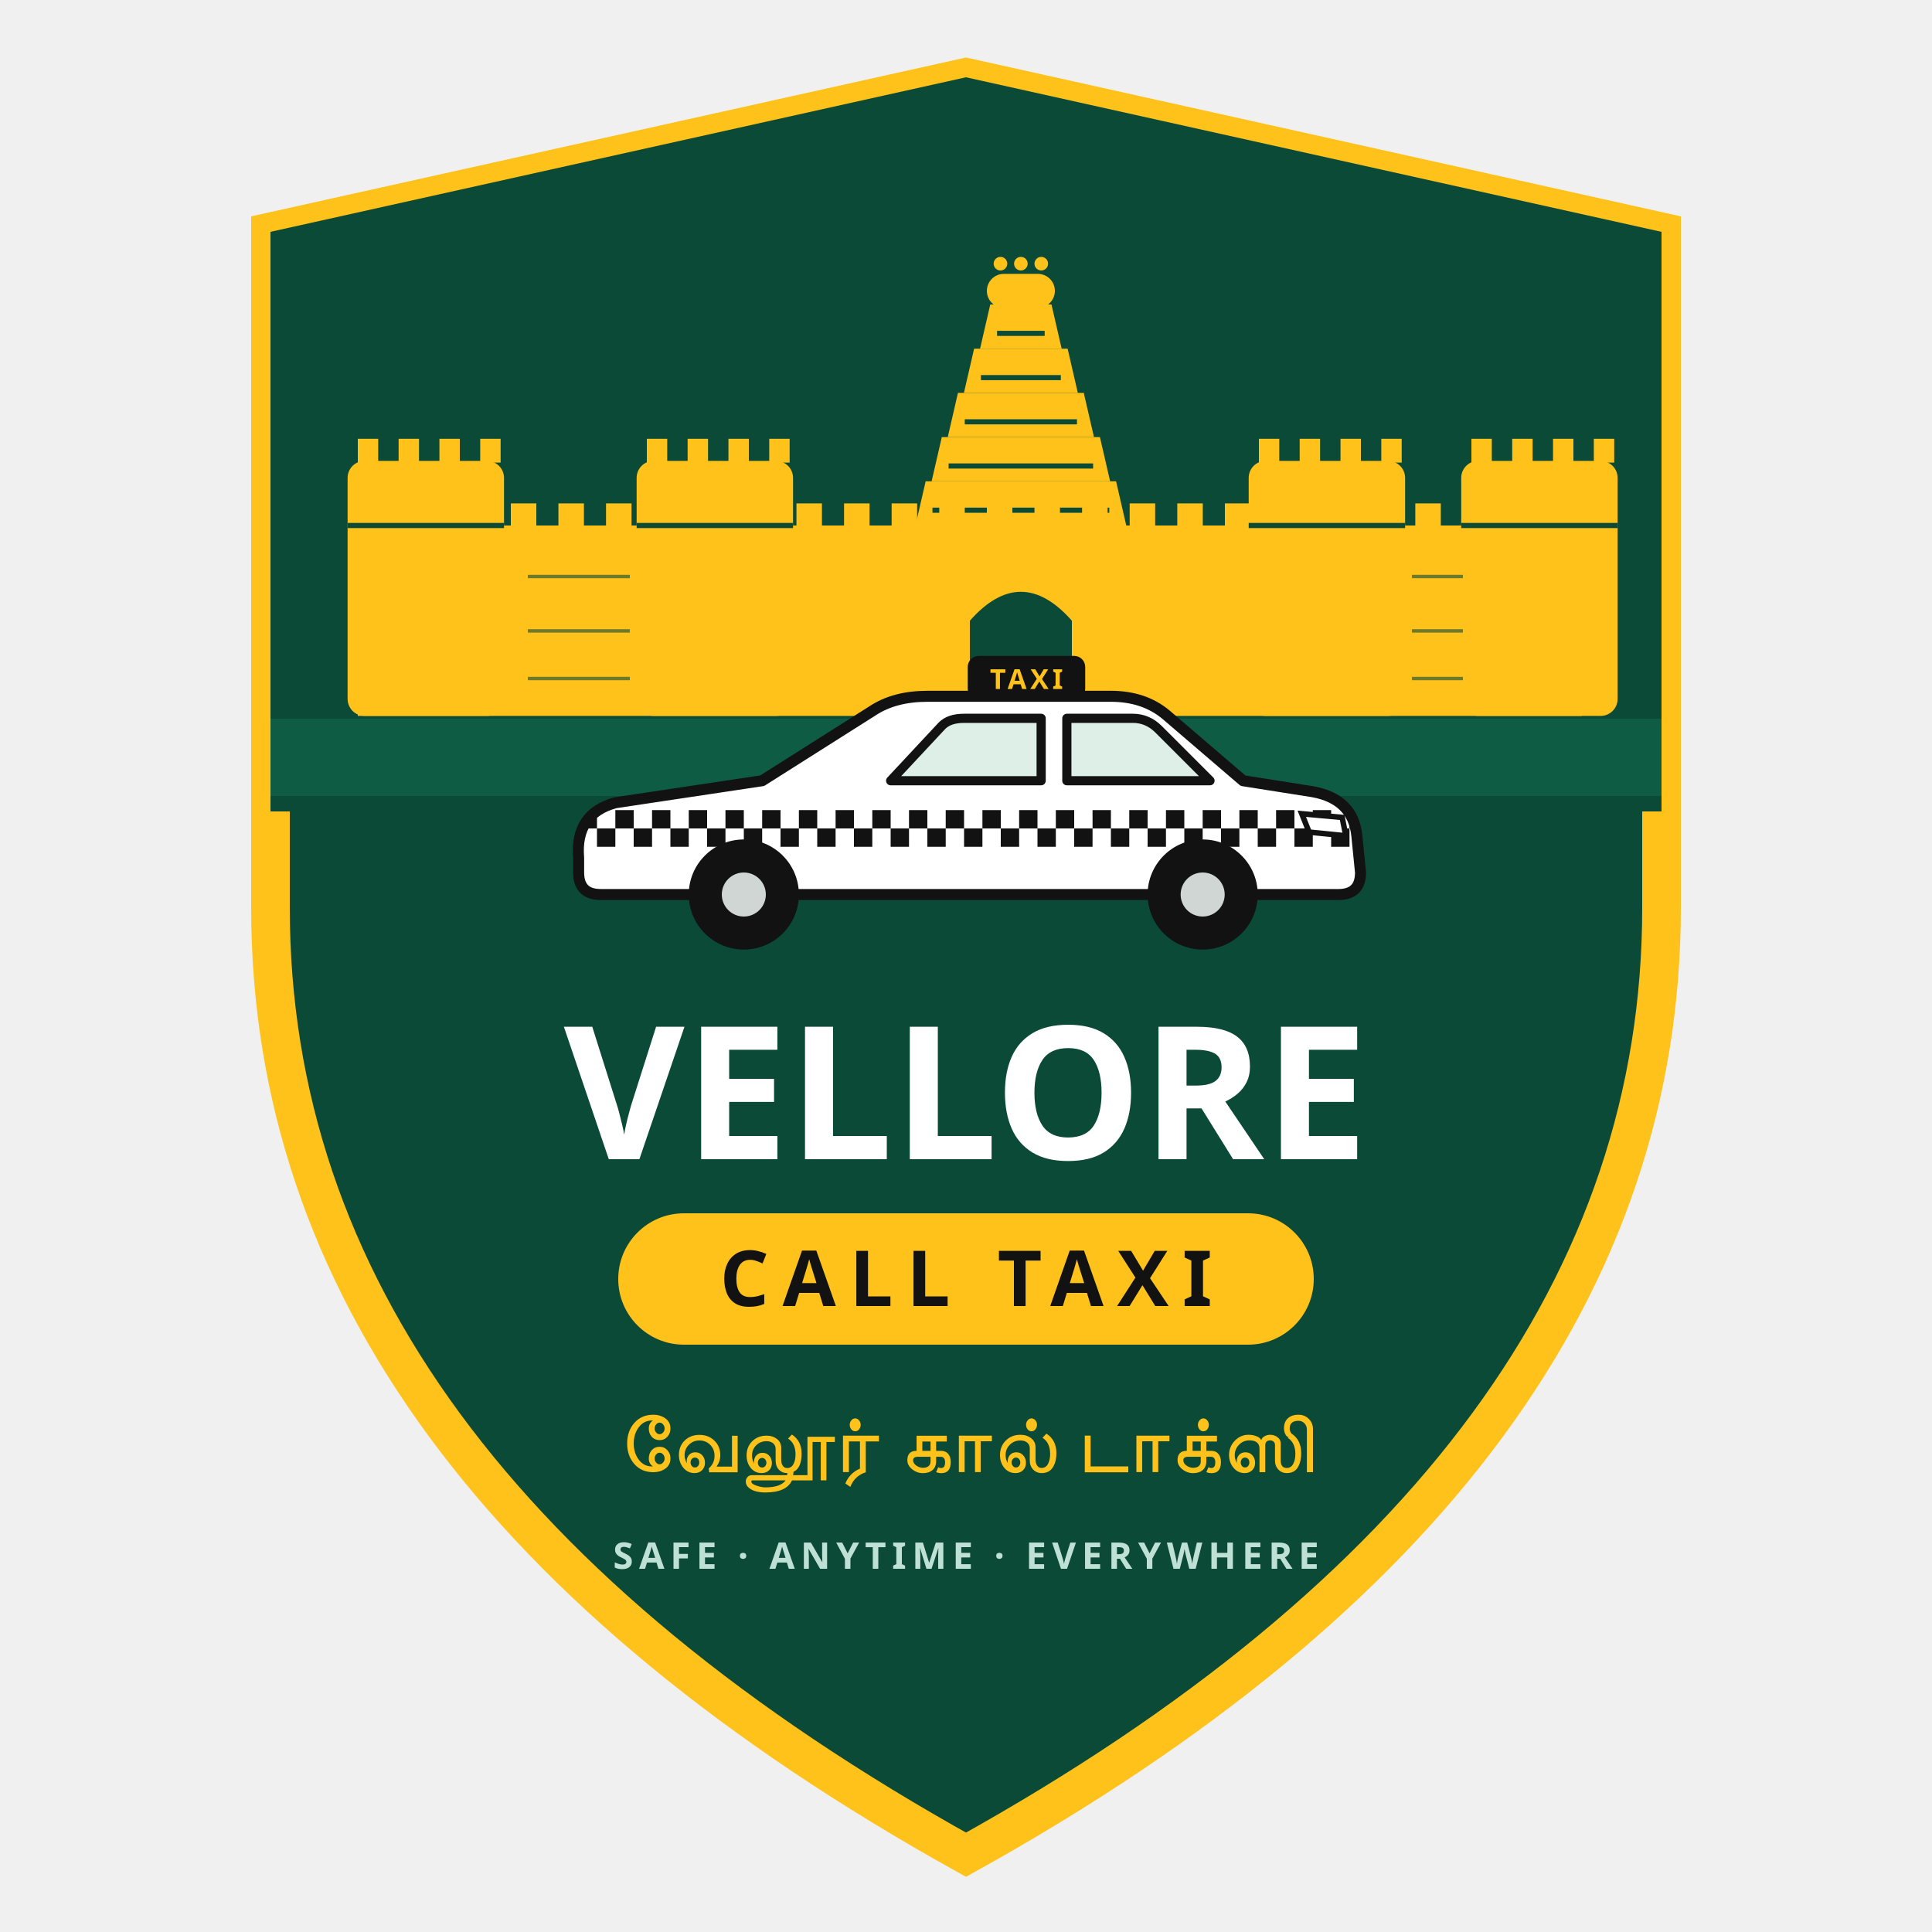
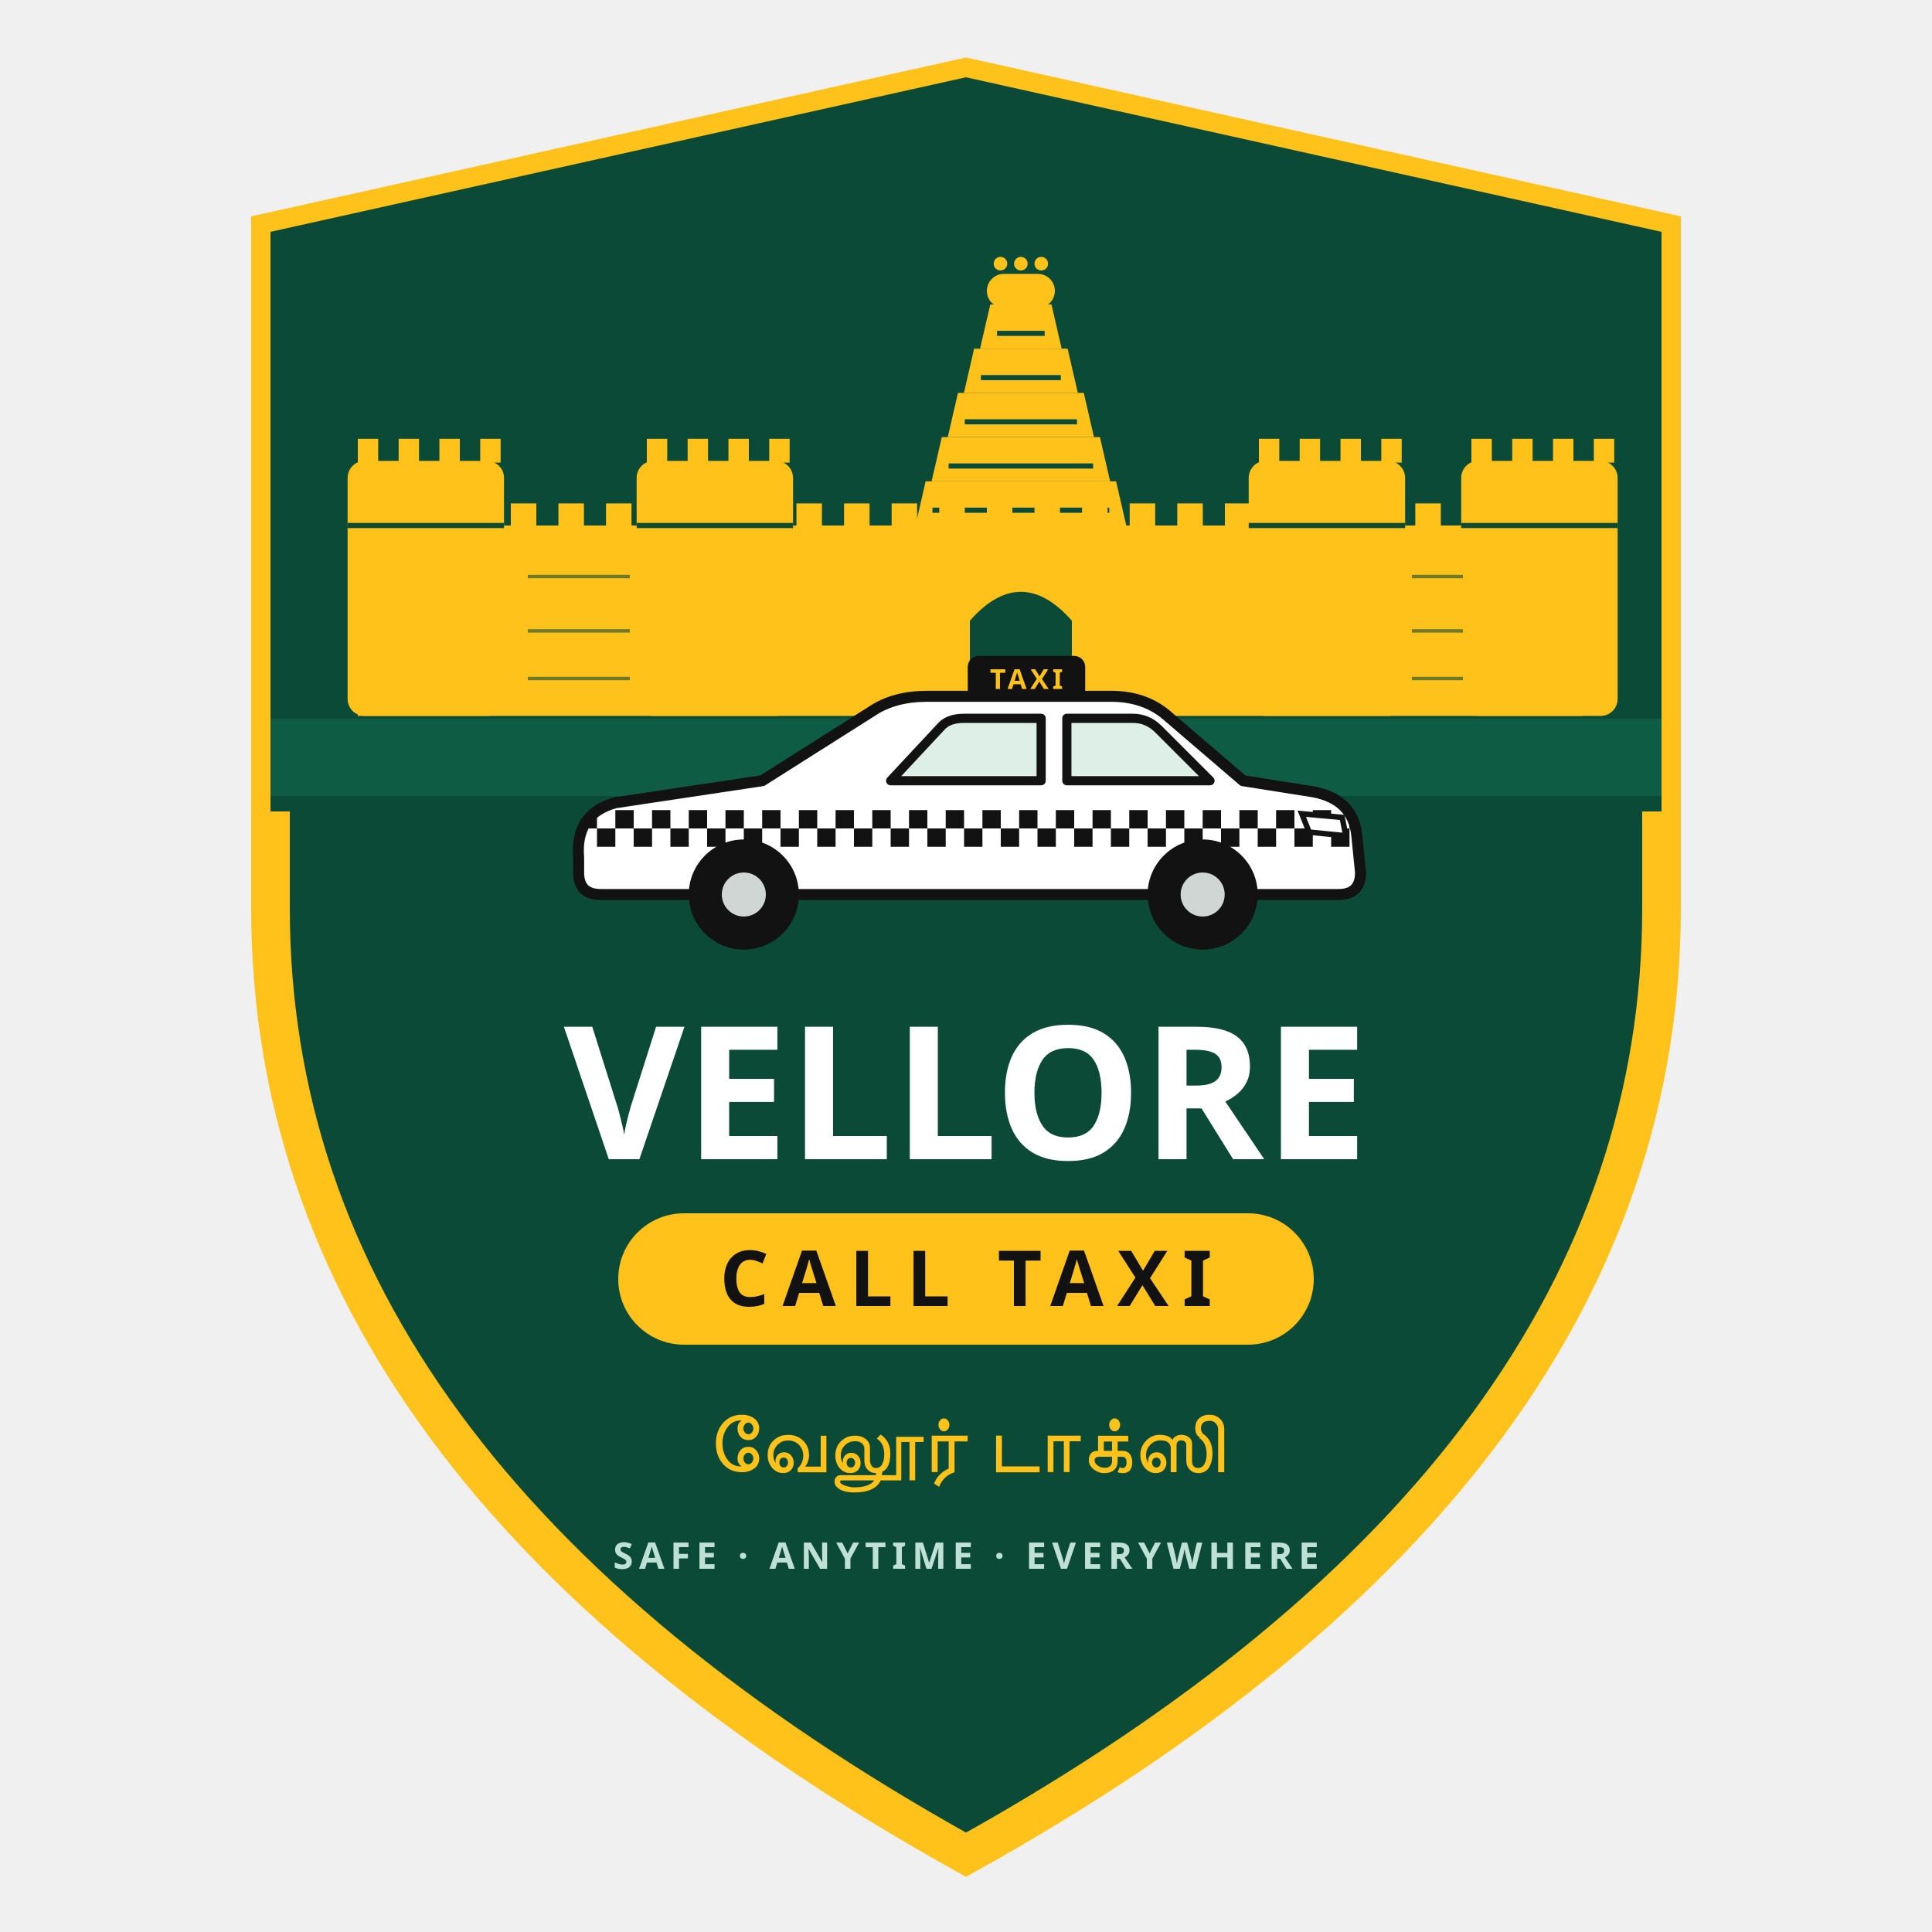
<svg xmlns="http://www.w3.org/2000/svg" viewBox="0 0 1000 1000">
  <defs>
    <style>@font-face{font-family:Baloo;src:url(file:///tmp/fnt/fontsource-baloo-thambi-2-5.3.0/files/baloo-thambi-2-tamil-800-normal.woff2)}</style>
  </defs>
  <defs>
    <clipPath id="sc">
      <path d="M500 40 L860 120 L860 470 Q860 760 500 960 Q140 760 140 470 L140 120Z" />
    </clipPath>
  </defs>
  <path d="M500 40 L860 120 L860 470 Q860 760 500 960 Q140 760 140 470 L140 120Z" fill="#0B4A36" stroke="#FFC21A" stroke-width="20" />
  <g clip-path="url(#sc)">
    <rect x="140" y="40" width="720" height="380" fill="#0B4A36" />
    <g transform="translate(150 140) scale(.88)">
      <path d="M368.0 150 L374.0 124 L486.0 124 L492.0 150Z" fill="#FFC21A" />
      <line x1="378.0" y1="141" x2="482.0" y2="141" stroke="#0B4A36" stroke-width="3" />
      <path d="M377.5 124 L383.5 98 L476.5 98 L482.5 124Z" fill="#FFC21A" />
      <line x1="387.5" y1="115" x2="472.5" y2="115" stroke="#0B4A36" stroke-width="3" />
      <path d="M387.0 98 L393.0 72 L467.0 72 L473.0 98Z" fill="#FFC21A" />
      <line x1="397.0" y1="89" x2="463.0" y2="89" stroke="#0B4A36" stroke-width="3" />
      <path d="M396.5 72 L402.5 46 L457.5 46 L463.5 72Z" fill="#FFC21A" />
      <line x1="406.5" y1="63" x2="453.5" y2="63" stroke="#0B4A36" stroke-width="3" />
      <path d="M406.0 46 L412.0 20 L448.0 20 L454.0 46Z" fill="#FFC21A" />
      <line x1="416.0" y1="37" x2="444.0" y2="37" stroke="#0B4A36" stroke-width="3" />
      <rect x="410" y="2" width="40" height="20" rx="10" fill="#FFC21A" />
      <circle cx="418" cy="-4" r="4" fill="#FFC21A" />
      <circle cx="430" cy="-4" r="4" fill="#FFC21A" />
      <circle cx="442" cy="-4" r="4" fill="#FFC21A" />
      <rect x="40" y="150" width="720" height="112" fill="#FFC21A" />
      <rect x="46" y="137" width="15" height="14" fill="#FFC21A" />
      <rect x="74" y="137" width="15" height="14" fill="#FFC21A" />
      <rect x="102" y="137" width="15" height="14" fill="#FFC21A" />
      <rect x="130" y="137" width="15" height="14" fill="#FFC21A" />
      <rect x="158" y="137" width="15" height="14" fill="#FFC21A" />
      <rect x="186" y="137" width="15" height="14" fill="#FFC21A" />
      <rect x="214" y="137" width="15" height="14" fill="#FFC21A" />
      <rect x="242" y="137" width="15" height="14" fill="#FFC21A" />
      <rect x="270" y="137" width="15" height="14" fill="#FFC21A" />
      <rect x="298" y="137" width="15" height="14" fill="#FFC21A" />
      <rect x="326" y="137" width="15" height="14" fill="#FFC21A" />
      <rect x="354" y="137" width="15" height="14" fill="#FFC21A" />
      <rect x="382" y="137" width="15" height="14" fill="#FFC21A" />
      <rect x="410" y="137" width="15" height="14" fill="#FFC21A" />
      <rect x="438" y="137" width="15" height="14" fill="#FFC21A" />
      <rect x="466" y="137" width="15" height="14" fill="#FFC21A" />
      <rect x="494" y="137" width="15" height="14" fill="#FFC21A" />
      <rect x="522" y="137" width="15" height="14" fill="#FFC21A" />
      <rect x="550" y="137" width="15" height="14" fill="#FFC21A" />
      <rect x="578" y="137" width="15" height="14" fill="#FFC21A" />
      <rect x="606" y="137" width="15" height="14" fill="#FFC21A" />
      <rect x="634" y="137" width="15" height="14" fill="#FFC21A" />
      <rect x="662" y="137" width="15" height="14" fill="#FFC21A" />
      <rect x="690" y="137" width="15" height="14" fill="#FFC21A" />
      <rect x="718" y="137" width="15" height="14" fill="#FFC21A" />
      <rect x="746" y="137" width="15" height="14" fill="#FFC21A" />
      <rect x="34" y="112" width="92" height="150" rx="10" fill="#FFC21A" />
      <rect x="40" y="99" width="12" height="14" fill="#FFC21A" />
      <rect x="64" y="99" width="12" height="14" fill="#FFC21A" />
      <rect x="88" y="99" width="12" height="14" fill="#FFC21A" />
      <rect x="112" y="99" width="12" height="14" fill="#FFC21A" />
      <line x1="34" y1="150" x2="126" y2="150" stroke="#0B4A36" stroke-width="3" />
      <rect x="204" y="112" width="92" height="150" rx="10" fill="#FFC21A" />
      <rect x="210" y="99" width="12" height="14" fill="#FFC21A" />
      <rect x="234" y="99" width="12" height="14" fill="#FFC21A" />
      <rect x="258" y="99" width="12" height="14" fill="#FFC21A" />
      <rect x="282" y="99" width="12" height="14" fill="#FFC21A" />
      <line x1="204" y1="150" x2="296" y2="150" stroke="#0B4A36" stroke-width="3" />
      <rect x="564" y="112" width="92" height="150" rx="10" fill="#FFC21A" />
      <rect x="570" y="99" width="12" height="14" fill="#FFC21A" />
      <rect x="594" y="99" width="12" height="14" fill="#FFC21A" />
      <rect x="618" y="99" width="12" height="14" fill="#FFC21A" />
      <rect x="642" y="99" width="12" height="14" fill="#FFC21A" />
      <line x1="564" y1="150" x2="656" y2="150" stroke="#0B4A36" stroke-width="3" />
      <rect x="689" y="112" width="92" height="150" rx="10" fill="#FFC21A" />
      <rect x="695" y="99" width="12" height="14" fill="#FFC21A" />
      <rect x="719" y="99" width="12" height="14" fill="#FFC21A" />
      <rect x="743" y="99" width="12" height="14" fill="#FFC21A" />
      <rect x="767" y="99" width="12" height="14" fill="#FFC21A" />
      <line x1="689" y1="150" x2="781" y2="150" stroke="#0B4A36" stroke-width="3" />
      <path d="M400 262 L400 206 Q430 172 460 206 L460 262Z" fill="#0B4A36" />
      <line x1="140" y1="180" x2="200" y2="180" stroke="#0B4A36" stroke-width="2" opacity=".6" />
      <line x1="660" y1="180" x2="690" y2="180" stroke="#0B4A36" stroke-width="2" opacity=".6" />
      <line x1="140" y1="212" x2="200" y2="212" stroke="#0B4A36" stroke-width="2" opacity=".6" />
      <line x1="660" y1="212" x2="690" y2="212" stroke="#0B4A36" stroke-width="2" opacity=".6" />
      <line x1="140" y1="240" x2="200" y2="240" stroke="#0B4A36" stroke-width="2" opacity=".6" />
      <line x1="660" y1="240" x2="690" y2="240" stroke="#0B4A36" stroke-width="2" opacity=".6" />
    </g>
    <rect x="140" y="372" width="720" height="40" fill="#0E5C44" />
  </g>
  <g transform="translate(290 330) scale(.95)">
    <defs>
      <clipPath id="k4">
        <path d="M10 120 Q8 96 30 90 L110 78 L170 40 Q182 32 200 32 L300 32 Q318 32 330 42 L372 78 L410 84 Q432 88 434 108 L436 128 Q436 140 424 140 L22 140 Q10 140 10 128Z" />
      </clipPath>
    </defs>
    <rect x="222" y="10" width="64" height="24" rx="6" fill="#121212" />
    <text x="254" y="28" text-anchor="middle" font-family="Poppins" font-weight="700" font-size="15" letter-spacing="2" fill="#FFC21A">TAXI</text>
    <path d="M10 120 Q8 96 30 90 L110 78 L170 40 Q182 32 200 32 L300 32 Q318 32 330 42 L372 78 L410 84 Q432 88 434 108 L436 128 Q436 140 424 140 L22 140 Q10 140 10 128Z" fill="#FFFFFF" stroke="#121212" stroke-width="6" stroke-linejoin="round" />
    <path d="M180 78 L208 48 Q212 44 220 44 L262 44 L262 78Z" fill="#DDEFE7" stroke="#121212" stroke-width="5" stroke-linejoin="round" />
    <path d="M276 44 L312 44 Q320 44 326 50 L354 78 L276 78Z" fill="#DDEFE7" stroke="#121212" stroke-width="5" stroke-linejoin="round" />
    <g clip-path="url(#k4)">
      <rect x="10" y="94" width="10" height="10" fill="#121212" />
      <rect x="20" y="104" width="10" height="10" fill="#121212" />
      <rect x="30" y="94" width="10" height="10" fill="#121212" />
      <rect x="40" y="104" width="10" height="10" fill="#121212" />
      <rect x="50" y="94" width="10" height="10" fill="#121212" />
      <rect x="60" y="104" width="10" height="10" fill="#121212" />
      <rect x="70" y="94" width="10" height="10" fill="#121212" />
      <rect x="80" y="104" width="10" height="10" fill="#121212" />
      <rect x="90" y="94" width="10" height="10" fill="#121212" />
      <rect x="100" y="104" width="10" height="10" fill="#121212" />
      <rect x="110" y="94" width="10" height="10" fill="#121212" />
      <rect x="120" y="104" width="10" height="10" fill="#121212" />
      <rect x="130" y="94" width="10" height="10" fill="#121212" />
      <rect x="140" y="104" width="10" height="10" fill="#121212" />
      <rect x="150" y="94" width="10" height="10" fill="#121212" />
      <rect x="160" y="104" width="10" height="10" fill="#121212" />
      <rect x="170" y="94" width="10" height="10" fill="#121212" />
      <rect x="180" y="104" width="10" height="10" fill="#121212" />
      <rect x="190" y="94" width="10" height="10" fill="#121212" />
      <rect x="200" y="104" width="10" height="10" fill="#121212" />
      <rect x="210" y="94" width="10" height="10" fill="#121212" />
      <rect x="220" y="104" width="10" height="10" fill="#121212" />
      <rect x="230" y="94" width="10" height="10" fill="#121212" />
      <rect x="240" y="104" width="10" height="10" fill="#121212" />
      <rect x="250" y="94" width="10" height="10" fill="#121212" />
      <rect x="260" y="104" width="10" height="10" fill="#121212" />
      <rect x="270" y="94" width="10" height="10" fill="#121212" />
      <rect x="280" y="104" width="10" height="10" fill="#121212" />
      <rect x="290" y="94" width="10" height="10" fill="#121212" />
      <rect x="300" y="104" width="10" height="10" fill="#121212" />
      <rect x="310" y="94" width="10" height="10" fill="#121212" />
      <rect x="320" y="104" width="10" height="10" fill="#121212" />
      <rect x="330" y="94" width="10" height="10" fill="#121212" />
      <rect x="340" y="104" width="10" height="10" fill="#121212" />
      <rect x="350" y="94" width="10" height="10" fill="#121212" />
      <rect x="360" y="104" width="10" height="10" fill="#121212" />
      <rect x="370" y="94" width="10" height="10" fill="#121212" />
      <rect x="380" y="104" width="10" height="10" fill="#121212" />
      <rect x="390" y="94" width="10" height="10" fill="#121212" />
      <rect x="400" y="104" width="10" height="10" fill="#121212" />
      <rect x="410" y="94" width="10" height="10" fill="#121212" />
      <rect x="420" y="104" width="10" height="10" fill="#121212" />
      <rect x="430" y="94" width="10" height="10" fill="#121212" />
    </g>
    <path d="M404 96 L426 98 L428 108 L408 106Z" fill="#FFFFFF" stroke="#121212" stroke-width="3" />
    <circle cx="100" cy="140" r="30" fill="#121212" />
    <circle cx="100" cy="140" r="12" fill="#cfd6d3" />
    <circle cx="350" cy="140" r="30" fill="#121212" />
    <circle cx="350" cy="140" r="12" fill="#cfd6d3" />
  </g>
  <text x="500" y="600" text-anchor="middle" font-family="Poppins" font-weight="800" font-size="96" fill="#FFFFFF">VELLORE</text>
  <rect x="320" y="628" width="360" height="68" rx="34" fill="#FFC21A" />
  <text x="500" y="676" text-anchor="middle" font-family="Poppins" font-weight="800" font-size="40" letter-spacing="7" fill="#121212">CALL TAXI</text>
-   <text x="500" y="762" text-anchor="middle" font-family="Baloo" font-size="42" fill="#FFC21A">வேலூர் கால் டாக்ஸி</text>
+   <text x="500" y="762" text-anchor="middle" font-family="Baloo" font-size="42" fill="#FFC21A">வேலூர் டாக்ஸி</text>
  <text x="500" y="812" text-anchor="middle" font-family="Poppins" font-weight="600" font-size="19" letter-spacing="3" fill="#BFE0D4">SAFE · ANYTIME · EVERYWHERE</text>
</svg>
